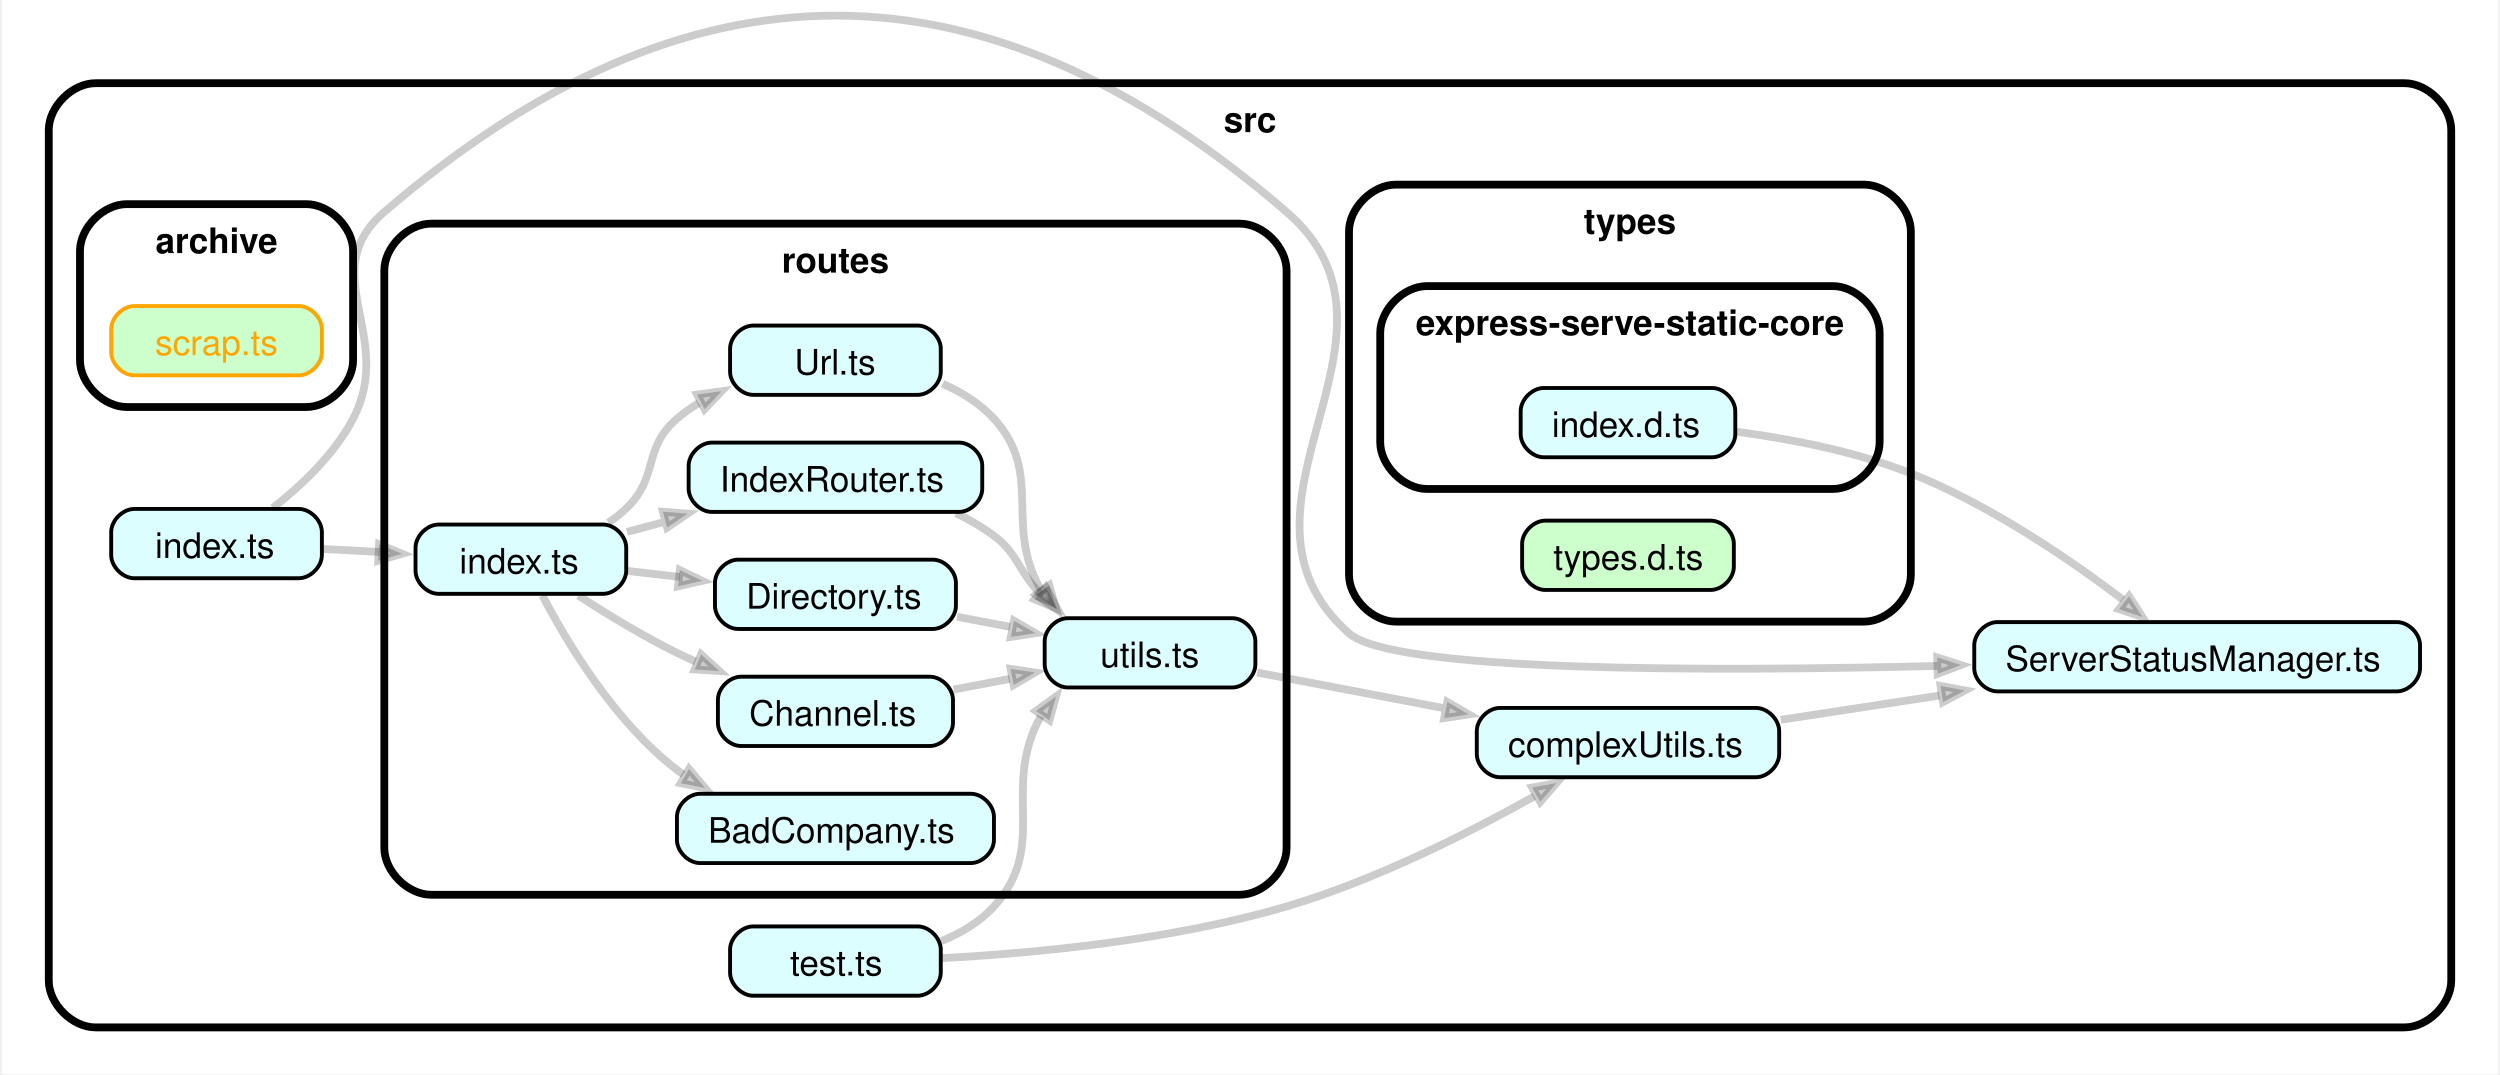
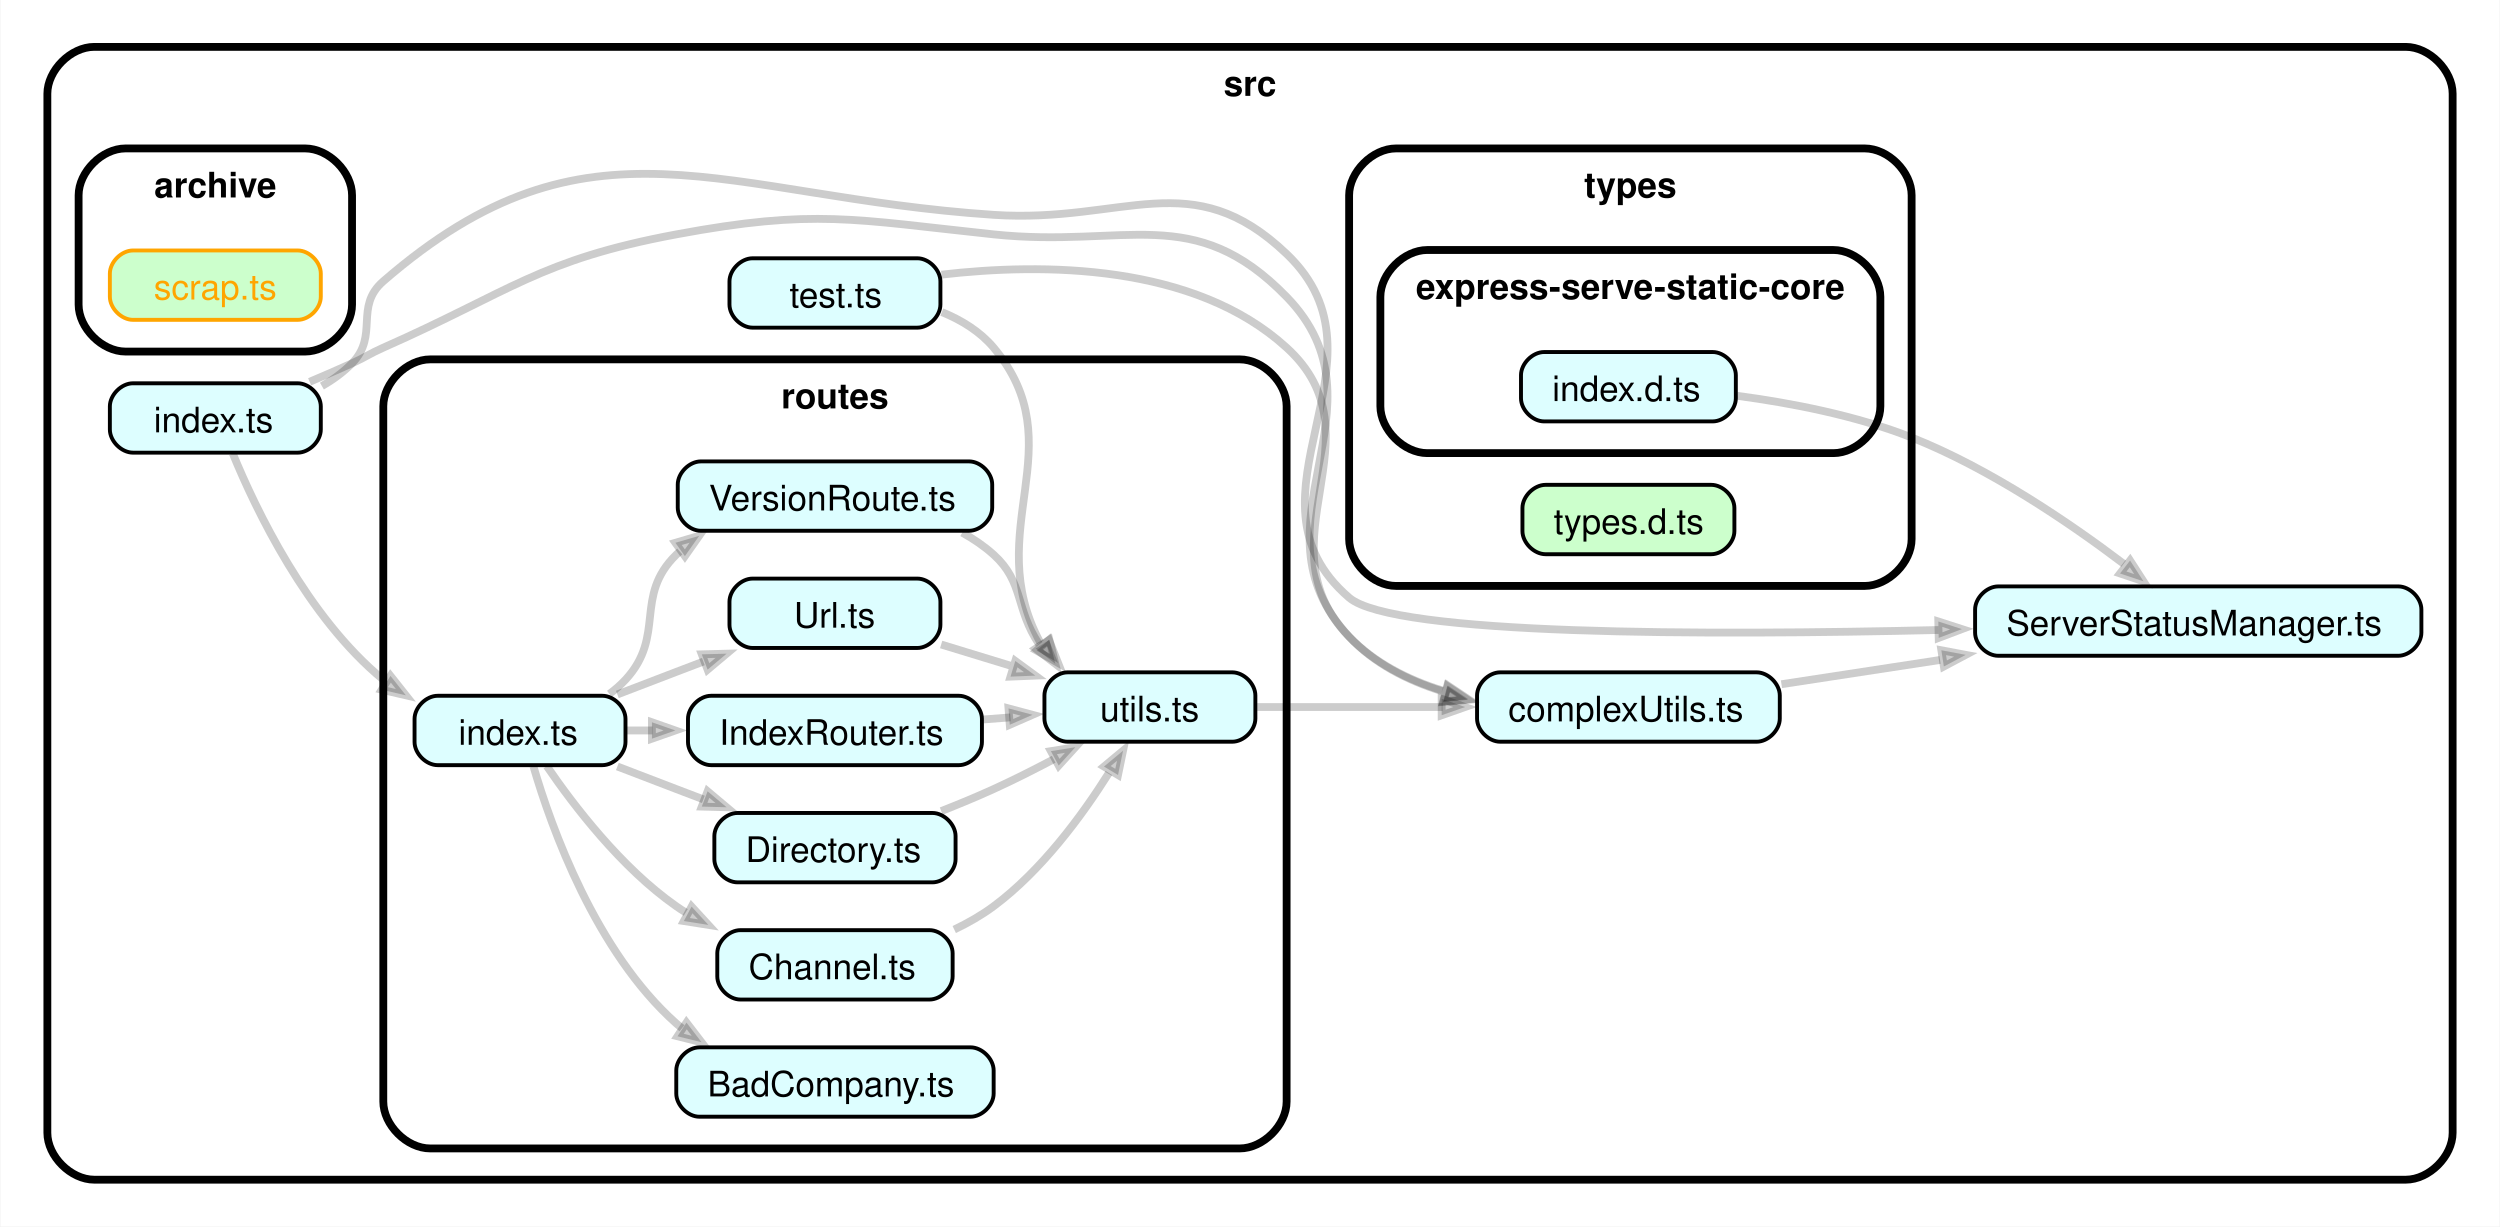
- <svg xmlns="http://www.w3.org/2000/svg" xmlns:xlink="http://www.w3.org/1999/xlink" width="640pt" height="275pt" viewBox="0.00 0.00 639.75 275.32">
-   <g id="graph0" class="graph" transform="scale(1 1) rotate(0) translate(4 271.32)">
-     <polygon fill="white" stroke="none" points="-4,4 -4,-271.32 635.75,-271.32 635.75,4 -4,4" />
+ <svg xmlns="http://www.w3.org/2000/svg" xmlns:xlink="http://www.w3.org/1999/xlink" width="640pt" height="314pt" viewBox="0.00 0.00 639.75 314.00">
+   <g id="graph0" class="graph" transform="scale(1 1) rotate(0) translate(4 310)">
+     <polygon fill="white" stroke="none" points="-4,4 -4,-310 635.75,-310 635.75,4 -4,4" />
    <g id="clust1" class="cluster">
-       <path fill="#ffffff" stroke="black" stroke-width="2" d="M20,-8C20,-8 611.75,-8 611.75,-8 617.75,-8 623.75,-14 623.75,-20 623.75,-20 623.75,-238 623.75,-238 623.75,-244 617.75,-250 611.75,-250 611.75,-250 20,-250 20,-250 14,-250 8,-244 8,-238 8,-238 8,-20 8,-20 8,-14 14,-8 20,-8" />
-       <text text-anchor="middle" x="315.88" y="-237.45" font-family="Helvetica,sans-Serif" font-weight="bold" font-size="9.00">src</text>
+       <path fill="#ffffff" stroke="black" stroke-width="2" d="M20,-8C20,-8 611.75,-8 611.75,-8 617.75,-8 623.75,-14 623.75,-20 623.75,-20 623.75,-286 623.75,-286 623.75,-292 617.75,-298 611.75,-298 611.75,-298 20,-298 20,-298 14,-298 8,-292 8,-286 8,-286 8,-20 8,-20 8,-14 14,-8 20,-8" />
+       <text text-anchor="middle" x="315.88" y="-285.45" font-family="Helvetica,sans-Serif" font-weight="bold" font-size="9.00">src</text>
    </g>
    <g id="clust2" class="cluster">
-       <path fill="#ffffff" stroke="black" stroke-width="2" d="M28,-167C28,-167 74,-167 74,-167 80,-167 86,-173 86,-179 86,-179 86,-207 86,-207 86,-213 80,-219 74,-219 74,-219 28,-219 28,-219 22,-219 16,-213 16,-207 16,-207 16,-179 16,-179 16,-173 22,-167 28,-167" />
-       <text text-anchor="middle" x="51" y="-206.45" font-family="Helvetica,sans-Serif" font-weight="bold" font-size="9.00">archive</text>
+       <path fill="#ffffff" stroke="black" stroke-width="2" d="M28,-220C28,-220 74,-220 74,-220 80,-220 86,-226 86,-232 86,-232 86,-260 86,-260 86,-266 80,-272 74,-272 74,-272 28,-272 28,-272 22,-272 16,-266 16,-260 16,-260 16,-232 16,-232 16,-226 22,-220 28,-220" />
+       <text text-anchor="middle" x="51" y="-259.45" font-family="Helvetica,sans-Serif" font-weight="bold" font-size="9.00">archive</text>
    </g>
    <g id="clust3" class="cluster">
-       <path fill="#ffffff" stroke="black" stroke-width="2" d="M106,-42C106,-42 313.25,-42 313.25,-42 319.25,-42 325.25,-48 325.25,-54 325.25,-54 325.25,-202 325.25,-202 325.25,-208 319.25,-214 313.25,-214 313.25,-214 106,-214 106,-214 100,-214 94,-208 94,-202 94,-202 94,-54 94,-54 94,-48 100,-42 106,-42" />
-       <text text-anchor="middle" x="209.62" y="-201.45" font-family="Helvetica,sans-Serif" font-weight="bold" font-size="9.00">routes</text>
+       <path fill="#ffffff" stroke="black" stroke-width="2" d="M106,-16C106,-16 313.25,-16 313.25,-16 319.25,-16 325.25,-22 325.25,-28 325.25,-28 325.25,-206 325.25,-206 325.25,-212 319.25,-218 313.25,-218 313.25,-218 106,-218 106,-218 100,-218 94,-212 94,-206 94,-206 94,-28 94,-28 94,-22 100,-16 106,-16" />
+       <text text-anchor="middle" x="209.62" y="-205.45" font-family="Helvetica,sans-Serif" font-weight="bold" font-size="9.00">routes</text>
    </g>
    <g id="clust4" class="cluster">
-       <path fill="#ffffff" stroke="black" stroke-width="2" d="M353.25,-112C353.25,-112 473.25,-112 473.25,-112 479.25,-112 485.25,-118 485.25,-124 485.25,-124 485.25,-212 485.25,-212 485.25,-218 479.25,-224 473.25,-224 473.25,-224 353.25,-224 353.25,-224 347.25,-224 341.25,-218 341.25,-212 341.25,-212 341.25,-124 341.25,-124 341.25,-118 347.25,-112 353.25,-112" />
-       <text text-anchor="middle" x="413.25" y="-211.45" font-family="Helvetica,sans-Serif" font-weight="bold" font-size="9.00">types</text>
+       <path fill="#ffffff" stroke="black" stroke-width="2" d="M353.25,-160C353.25,-160 473.25,-160 473.25,-160 479.25,-160 485.25,-166 485.25,-172 485.25,-172 485.25,-260 485.25,-260 485.25,-266 479.25,-272 473.25,-272 473.25,-272 353.25,-272 353.25,-272 347.25,-272 341.25,-266 341.25,-260 341.25,-260 341.25,-172 341.25,-172 341.25,-166 347.25,-160 353.25,-160" />
+       <text text-anchor="middle" x="413.25" y="-259.45" font-family="Helvetica,sans-Serif" font-weight="bold" font-size="9.00">types</text>
    </g>
    <g id="clust5" class="cluster">
-       <path fill="#ffffff" stroke="black" stroke-width="2" d="M361.25,-146C361.25,-146 465.25,-146 465.25,-146 471.25,-146 477.25,-152 477.25,-158 477.25,-158 477.25,-186 477.25,-186 477.25,-192 471.25,-198 465.25,-198 465.25,-198 361.25,-198 361.25,-198 355.25,-198 349.25,-192 349.25,-186 349.25,-186 349.25,-158 349.25,-158 349.25,-152 355.25,-146 361.25,-146" />
-       <text text-anchor="middle" x="413.25" y="-185.45" font-family="Helvetica,sans-Serif" font-weight="bold" font-size="9.00">express-serve-static-core</text>
+       <path fill="#ffffff" stroke="black" stroke-width="2" d="M361.25,-194C361.25,-194 465.25,-194 465.25,-194 471.25,-194 477.25,-200 477.25,-206 477.25,-206 477.25,-234 477.25,-234 477.25,-240 471.25,-246 465.25,-246 465.25,-246 361.25,-246 361.25,-246 355.25,-246 349.25,-240 349.25,-234 349.25,-234 349.25,-206 349.25,-206 349.25,-200 355.25,-194 361.25,-194" />
+       <text text-anchor="middle" x="413.25" y="-233.45" font-family="Helvetica,sans-Serif" font-weight="bold" font-size="9.00">express-serve-static-core</text>
    </g>
    <g id="node1" class="node">
      <g id="a_node1">
        <a xlink:href="src/ServerStatusManager.ts" xlink:title="ServerStatusManager.ts">
-           <path fill="#ddfeff" stroke="black" d="M609.83,-111.88C609.83,-111.88 507.42,-111.88 507.42,-111.88 504.46,-111.88 501.5,-108.92 501.5,-105.96 501.5,-105.96 501.5,-100.04 501.5,-100.04 501.5,-97.08 504.46,-94.12 507.42,-94.12 507.42,-94.12 609.83,-94.12 609.83,-94.12 612.79,-94.12 615.75,-97.08 615.75,-100.04 615.75,-100.04 615.75,-105.96 615.75,-105.96 615.75,-108.92 612.79,-111.88 609.83,-111.88" />
-           <text text-anchor="start" x="509.5" y="-99.33" font-family="Helvetica,sans-Serif" font-size="9.00">ServerStatusManager.ts</text>
+           <path fill="#ddfeff" stroke="black" d="M609.83,-159.88C609.83,-159.88 507.42,-159.88 507.42,-159.88 504.46,-159.88 501.5,-156.92 501.5,-153.96 501.5,-153.96 501.5,-148.04 501.5,-148.04 501.5,-145.08 504.46,-142.12 507.42,-142.12 507.42,-142.12 609.83,-142.12 609.83,-142.12 612.79,-142.12 615.75,-145.08 615.75,-148.04 615.75,-148.04 615.75,-153.96 615.75,-153.96 615.75,-156.92 612.79,-159.88 609.83,-159.88" />
+           <text text-anchor="start" x="509.5" y="-147.32" font-family="Helvetica,sans-Serif" font-size="9.00">ServerStatusManager.ts</text>
        </a>
      </g>
    </g>
    <g id="node2" class="node">
      <g id="a_node2">
        <a xlink:href="src/archive/scrap.ts" xlink:title="no-orphans">
-           <path fill="#ccffcc" stroke="orange" d="M72.08,-192.88C72.08,-192.88 29.92,-192.88 29.92,-192.88 26.96,-192.88 24,-189.92 24,-186.96 24,-186.96 24,-181.04 24,-181.04 24,-178.08 26.96,-175.12 29.92,-175.12 29.92,-175.12 72.08,-175.12 72.08,-175.12 75.04,-175.12 78,-178.08 78,-181.04 78,-181.04 78,-186.96 78,-186.96 78,-189.92 75.04,-192.88 72.08,-192.88" />
-           <text text-anchor="start" x="35.25" y="-180.32" font-family="Helvetica,sans-Serif" font-size="9.00" fill="orange">scrap.ts</text>
+           <path fill="#ccffcc" stroke="orange" d="M72.08,-245.88C72.08,-245.88 29.92,-245.88 29.92,-245.88 26.96,-245.88 24,-242.92 24,-239.96 24,-239.96 24,-234.04 24,-234.04 24,-231.08 26.96,-228.12 29.92,-228.12 29.92,-228.12 72.08,-228.12 72.08,-228.12 75.04,-228.12 78,-231.08 78,-234.04 78,-234.04 78,-239.96 78,-239.96 78,-242.92 75.04,-245.88 72.08,-245.88" />
+           <text text-anchor="start" x="35.25" y="-233.32" font-family="Helvetica,sans-Serif" font-size="9.00" fill="orange">scrap.ts</text>
        </a>
      </g>
    </g>
    <g id="node3" class="node">
      <g id="a_node3">
        <a xlink:href="src/complexUtils.ts" xlink:title="complexUtils.ts">
-           <path fill="#ddfeff" stroke="black" d="M445.58,-89.88C445.58,-89.88 379.92,-89.88 379.92,-89.88 376.96,-89.88 374,-86.92 374,-83.96 374,-83.96 374,-78.04 374,-78.04 374,-75.08 376.96,-72.12 379.92,-72.12 379.92,-72.12 445.58,-72.12 445.58,-72.12 448.54,-72.12 451.5,-75.08 451.5,-78.04 451.5,-78.04 451.5,-83.96 451.5,-83.96 451.5,-86.92 448.54,-89.88 445.58,-89.88" />
-           <text text-anchor="start" x="382" y="-77.33" font-family="Helvetica,sans-Serif" font-size="9.00">complexUtils.ts</text>
+           <path fill="#ddfeff" stroke="black" d="M445.58,-137.88C445.58,-137.88 379.92,-137.88 379.92,-137.88 376.96,-137.88 374,-134.92 374,-131.96 374,-131.96 374,-126.04 374,-126.04 374,-123.08 376.96,-120.12 379.92,-120.12 379.92,-120.12 445.58,-120.12 445.58,-120.12 448.54,-120.12 451.5,-123.08 451.5,-126.04 451.5,-126.04 451.5,-131.96 451.5,-131.96 451.5,-134.92 448.54,-137.88 445.58,-137.88" />
+           <text text-anchor="start" x="382" y="-125.33" font-family="Helvetica,sans-Serif" font-size="9.00">complexUtils.ts</text>
        </a>
      </g>
    </g>
    <g id="edge1" class="edge">
-       <path fill="none" stroke="#000000" stroke-width="2" stroke-opacity="0.2" d="M451.93,-86.84C464.41,-88.75 478.64,-90.92 492.53,-93.05" />
-       <polygon fill="#000000" fill-opacity="0.2" stroke="#000000" stroke-width="2" stroke-opacity="0.2" points="492.86,-95.53 499.11,-94.36 493.5,-91.38 492.86,-95.53" />
+       <path fill="none" stroke="#000000" stroke-width="2" stroke-opacity="0.2" d="M451.93,-134.84C464.41,-136.75 478.64,-138.92 492.53,-141.05" />
+       <polygon fill="#000000" fill-opacity="0.2" stroke="#000000" stroke-width="2" stroke-opacity="0.2" points="492.86,-143.53 499.11,-142.36 493.5,-139.38 492.86,-143.53" />
    </g>
    <g id="node4" class="node">
      <g id="a_node4">
        <a xlink:href="src/index.ts" xlink:title="index.ts">
-           <path fill="#ddfeff" stroke="black" d="M72.08,-140.88C72.08,-140.88 29.92,-140.88 29.92,-140.88 26.96,-140.88 24,-137.92 24,-134.96 24,-134.96 24,-129.04 24,-129.04 24,-126.08 26.96,-123.12 29.92,-123.12 29.92,-123.12 72.08,-123.12 72.08,-123.12 75.04,-123.12 78,-126.08 78,-129.04 78,-129.04 78,-134.96 78,-134.96 78,-137.92 75.04,-140.88 72.08,-140.88" />
-           <text text-anchor="start" x="35.25" y="-128.32" font-family="Helvetica,sans-Serif" font-size="9.00">index.ts</text>
-         </a>
-       </g>
-     </g>
-     <g id="edge3" class="edge">
-       <path fill="none" stroke="#000000" stroke-width="2" stroke-opacity="0.2" d="M65.39,-141.11C72.68,-146.81 81.18,-154.81 86,-164 97.06,-185.1 75.94,-201.46 94,-217 171.91,-284.03 247.43,-284.14 325.25,-217 361.99,-185.3 304.95,-141.2 341.25,-109 352.38,-99.13 432.55,-99.17 492.07,-100.64" />
-       <polygon fill="#000000" fill-opacity="0.2" stroke="#000000" stroke-width="2" stroke-opacity="0.2" points="492.01,-102.82 498.07,-100.88 492.12,-98.62 492.01,-102.82" />
+           <path fill="#ddfeff" stroke="black" d="M72.08,-211.88C72.08,-211.88 29.92,-211.88 29.92,-211.88 26.96,-211.88 24,-208.92 24,-205.96 24,-205.96 24,-200.04 24,-200.04 24,-197.08 26.96,-194.12 29.92,-194.12 29.92,-194.12 72.08,-194.12 72.08,-194.12 75.04,-194.12 78,-197.08 78,-200.04 78,-200.04 78,-205.96 78,-205.96 78,-208.92 75.04,-211.88 72.08,-211.88" />
+           <text text-anchor="start" x="35.25" y="-199.32" font-family="Helvetica,sans-Serif" font-size="9.00">index.ts</text>
+         </a>
+       </g>
+     </g>
+     <g id="edge4" class="edge">
+       <path fill="none" stroke="#000000" stroke-width="2" stroke-opacity="0.2" d="M78.29,-211.16C81.12,-212.79 83.77,-214.71 86,-217 92.97,-224.16 86.46,-231.45 94,-238 146.75,-283.79 180.55,-259.63 250.25,-255 283.8,-252.77 300.92,-268.21 325.25,-245 354.02,-217.56 311.09,-182.89 341.25,-157 352.54,-147.31 432.67,-147.31 492.14,-148.72" />
+       <polygon fill="#000000" fill-opacity="0.2" stroke="#000000" stroke-width="2" stroke-opacity="0.2" points="492.08,-150.9 498.13,-148.95 492.18,-146.7 492.08,-150.9" />
+     </g>
+     <g id="edge2" class="edge">
+       <path fill="none" stroke="#000000" stroke-width="2" stroke-opacity="0.2" d="M75.14,-212.26C78.79,-213.8 82.51,-215.41 86,-217 89.62,-218.65 90.36,-219.39 94,-221 126.69,-235.45 133.87,-243.44 169,-250 204.5,-256.62 214.34,-253.79 250.25,-250 284.15,-246.42 301.49,-258.44 325.25,-234 352.65,-205.81 314.41,-175.73 341.25,-147 347.59,-140.21 356.1,-135.84 365.01,-133.06" />
+       <polygon fill="#000000" fill-opacity="0.2" stroke="#000000" stroke-width="2" stroke-opacity="0.2" points="366.34,-134.37 371.62,-130.84 365.29,-130.3 366.34,-134.37" />
    </g>
    <g id="node5" class="node">
      <g id="a_node5">
        <a xlink:href="src/routes/index.ts" xlink:title="index.ts">
-           <path fill="#ddfeff" stroke="black" d="M150.08,-136.88C150.08,-136.88 107.92,-136.88 107.92,-136.88 104.96,-136.88 102,-133.92 102,-130.96 102,-130.96 102,-125.04 102,-125.04 102,-122.08 104.96,-119.12 107.92,-119.12 107.92,-119.12 150.08,-119.12 150.08,-119.12 153.04,-119.12 156,-122.08 156,-125.04 156,-125.04 156,-130.96 156,-130.96 156,-133.92 153.04,-136.88 150.08,-136.88" />
-           <text text-anchor="start" x="113.25" y="-124.33" font-family="Helvetica,sans-Serif" font-size="9.00">index.ts</text>
-         </a>
-       </g>
-     </g>
-     <g id="edge2" class="edge">
-       <path fill="none" stroke="#000000" stroke-width="2" stroke-opacity="0.2" d="M78.15,-130.62C82.88,-130.37 87.87,-130.11 92.8,-129.85" />
-       <polygon fill="#000000" fill-opacity="0.2" stroke="#000000" stroke-width="2" stroke-opacity="0.2" points="92.66,-131.81 98.54,-129.39 92.44,-127.61 92.66,-131.81" />
+           <path fill="#ddfeff" stroke="black" d="M150.08,-131.88C150.08,-131.88 107.92,-131.88 107.92,-131.88 104.96,-131.88 102,-128.92 102,-125.96 102,-125.96 102,-120.04 102,-120.04 102,-117.08 104.96,-114.12 107.92,-114.12 107.92,-114.12 150.08,-114.12 150.08,-114.12 153.04,-114.12 156,-117.08 156,-120.04 156,-120.04 156,-125.96 156,-125.96 156,-128.92 153.04,-131.88 150.08,-131.88" />
+           <text text-anchor="start" x="113.25" y="-119.33" font-family="Helvetica,sans-Serif" font-size="9.00">index.ts</text>
+         </a>
+       </g>
+     </g>
+     <g id="edge3" class="edge">
+       <path fill="none" stroke="#000000" stroke-width="2" stroke-opacity="0.2" d="M55.47,-193.89C61.33,-179.64 74.49,-152.04 94,-136 94.15,-135.88 94.29,-135.76 94.44,-135.64" />
+       <polygon fill="#000000" fill-opacity="0.2" stroke="#000000" stroke-width="2" stroke-opacity="0.2" points="95.84,-136.97 99.78,-131.99 93.59,-133.43 95.84,-136.97" />
    </g>
    <g id="node6" class="node">
      <g id="a_node6">
        <a xlink:href="src/routes/BadCompany.ts" xlink:title="BadCompany.ts">
-           <path fill="#ddfeff" stroke="black" d="M244.33,-67.88C244.33,-67.88 174.92,-67.88 174.92,-67.88 171.96,-67.88 169,-64.92 169,-61.96 169,-61.96 169,-56.04 169,-56.04 169,-53.08 171.96,-50.12 174.92,-50.12 174.92,-50.12 244.33,-50.12 244.33,-50.12 247.29,-50.12 250.25,-53.08 250.25,-56.04 250.25,-56.04 250.25,-61.96 250.25,-61.96 250.25,-64.92 247.29,-67.88 244.33,-67.88" />
-           <text text-anchor="start" x="177" y="-55.33" font-family="Helvetica,sans-Serif" font-size="9.00">BadCompany.ts</text>
-         </a>
-       </g>
-     </g>
-     <g id="edge8" class="edge">
-       <path fill="none" stroke="#000000" stroke-width="2" stroke-opacity="0.2" d="M134.52,-118.69C140.75,-106.78 153.03,-86.24 169,-74 169.53,-73.6 170.06,-73.2 170.61,-72.82" />
-       <polygon fill="#000000" fill-opacity="0.2" stroke="#000000" stroke-width="2" stroke-opacity="0.2" points="172.1,-74.21 176.21,-69.36 169.97,-70.59 172.1,-74.21" />
+           <path fill="#ddfeff" stroke="black" d="M244.33,-41.88C244.33,-41.88 174.92,-41.88 174.92,-41.88 171.96,-41.88 169,-38.92 169,-35.96 169,-35.96 169,-30.04 169,-30.04 169,-27.08 171.96,-24.12 174.92,-24.12 174.92,-24.12 244.33,-24.12 244.33,-24.12 247.29,-24.12 250.25,-27.08 250.25,-30.04 250.25,-30.04 250.25,-35.96 250.25,-35.96 250.25,-38.92 247.29,-41.88 244.33,-41.88" />
+           <text text-anchor="start" x="177" y="-29.32" font-family="Helvetica,sans-Serif" font-size="9.00">BadCompany.ts</text>
+         </a>
+       </g>
+     </g>
+     <g id="edge10" class="edge">
+       <path fill="none" stroke="#000000" stroke-width="2" stroke-opacity="0.2" d="M132.43,-113.82C137.01,-98.19 148.38,-66.33 169,-48 169.47,-47.58 169.96,-47.17 170.46,-46.77" />
+       <polygon fill="#000000" fill-opacity="0.2" stroke="#000000" stroke-width="2" stroke-opacity="0.2" points="171.61,-48.22 175.48,-43.18 169.31,-44.71 171.61,-48.22" />
    </g>
    <g id="node7" class="node">
      <g id="a_node7">
        <a xlink:href="src/routes/Channel.ts" xlink:title="Channel.ts">
-           <path fill="#ddfeff" stroke="black" d="M233.83,-97.88C233.83,-97.88 185.42,-97.88 185.42,-97.88 182.46,-97.88 179.5,-94.92 179.5,-91.96 179.5,-91.96 179.5,-86.04 179.5,-86.04 179.5,-83.08 182.46,-80.12 185.42,-80.12 185.42,-80.12 233.83,-80.12 233.83,-80.12 236.79,-80.12 239.75,-83.08 239.75,-86.04 239.75,-86.04 239.75,-91.96 239.75,-91.96 239.75,-94.92 236.79,-97.88 233.83,-97.88" />
-           <text text-anchor="start" x="187.5" y="-85.33" font-family="Helvetica,sans-Serif" font-size="9.00">Channel.ts</text>
-         </a>
-       </g>
-     </g>
-     <g id="edge9" class="edge">
-       <path fill="none" stroke="#000000" stroke-width="2" stroke-opacity="0.2" d="M143.72,-118.67C151.03,-113.93 160.3,-108.28 169,-104 170.53,-103.25 172.12,-102.5 173.73,-101.78" />
-       <polygon fill="#000000" fill-opacity="0.2" stroke="#000000" stroke-width="2" stroke-opacity="0.2" points="175.19,-103.59 179.9,-99.32 173.55,-99.73 175.19,-103.59" />
+           <path fill="#ddfeff" stroke="black" d="M233.83,-71.88C233.83,-71.88 185.42,-71.88 185.42,-71.88 182.46,-71.88 179.5,-68.92 179.5,-65.96 179.5,-65.96 179.5,-60.04 179.5,-60.04 179.5,-57.08 182.46,-54.12 185.42,-54.12 185.42,-54.12 233.83,-54.12 233.83,-54.12 236.79,-54.12 239.75,-57.08 239.75,-60.04 239.75,-60.04 239.75,-65.96 239.75,-65.96 239.75,-68.92 236.79,-71.88 233.83,-71.88" />
+           <text text-anchor="start" x="187.5" y="-59.33" font-family="Helvetica,sans-Serif" font-size="9.00">Channel.ts</text>
+         </a>
+       </g>
+     </g>
+     <g id="edge11" class="edge">
+       <path fill="none" stroke="#000000" stroke-width="2" stroke-opacity="0.2" d="M135.85,-113.87C142.71,-103.83 154.93,-87.82 169,-78 169.78,-77.45 170.59,-76.92 171.42,-76.41" />
+       <polygon fill="#000000" fill-opacity="0.2" stroke="#000000" stroke-width="2" stroke-opacity="0.2" points="172.92,-77.91 177.22,-73.22 170.94,-74.21 172.92,-77.91" />
    </g>
    <g id="node9" class="node">
      <g id="a_node9">
        <a xlink:href="src/routes/Directory.ts" xlink:title="Directory.ts">
-           <path fill="#ddfeff" stroke="black" d="M234.58,-127.88C234.58,-127.88 184.67,-127.88 184.67,-127.88 181.71,-127.88 178.75,-124.92 178.75,-121.96 178.75,-121.96 178.75,-116.04 178.75,-116.04 178.75,-113.08 181.71,-110.12 184.67,-110.12 184.67,-110.12 234.58,-110.12 234.58,-110.12 237.54,-110.12 240.5,-113.08 240.5,-116.04 240.5,-116.04 240.5,-121.96 240.5,-121.96 240.5,-124.92 237.54,-127.88 234.58,-127.88" />
-           <text text-anchor="start" x="186.75" y="-115.33" font-family="Helvetica,sans-Serif" font-size="9.00">Directory.ts</text>
-         </a>
-       </g>
-     </g>
-     <g id="edge10" class="edge">
-       <path fill="none" stroke="#000000" stroke-width="2" stroke-opacity="0.2" d="M156.18,-125C160.54,-124.5 165.13,-123.98 169.73,-123.45" />
-       <polygon fill="#000000" fill-opacity="0.2" stroke="#000000" stroke-width="2" stroke-opacity="0.2" points="169.76,-125.22 175.48,-122.45 169.28,-121.05 169.76,-125.22" />
+           <path fill="#ddfeff" stroke="black" d="M234.58,-101.88C234.58,-101.88 184.67,-101.88 184.67,-101.88 181.71,-101.88 178.75,-98.92 178.75,-95.96 178.75,-95.96 178.75,-90.04 178.75,-90.04 178.75,-87.08 181.71,-84.12 184.67,-84.12 184.67,-84.12 234.58,-84.12 234.58,-84.12 237.54,-84.12 240.5,-87.08 240.5,-90.04 240.5,-90.04 240.5,-95.96 240.5,-95.96 240.5,-98.92 237.54,-101.88 234.58,-101.88" />
+           <text text-anchor="start" x="186.75" y="-89.33" font-family="Helvetica,sans-Serif" font-size="9.00">Directory.ts</text>
+         </a>
+       </g>
+     </g>
+     <g id="edge12" class="edge">
+       <path fill="none" stroke="#000000" stroke-width="2" stroke-opacity="0.2" d="M153.92,-113.78C158.9,-111.86 164.12,-109.86 169,-108 171.26,-107.14 173.58,-106.25 175.93,-105.36" />
+       <polygon fill="#000000" fill-opacity="0.2" stroke="#000000" stroke-width="2" stroke-opacity="0.2" points="177.02,-107.43 181.89,-103.34 175.53,-103.51 177.02,-107.43" />
    </g>
    <g id="node10" class="node">
      <g id="a_node10">
        <a xlink:href="src/routes/IndexRouter.ts" xlink:title="IndexRouter.ts">
-           <path fill="#ddfeff" stroke="black" d="M241.33,-157.88C241.33,-157.88 177.92,-157.88 177.92,-157.88 174.96,-157.88 172,-154.92 172,-151.96 172,-151.96 172,-146.04 172,-146.04 172,-143.08 174.96,-140.12 177.92,-140.12 177.92,-140.12 241.33,-140.12 241.33,-140.12 244.29,-140.12 247.25,-143.08 247.25,-146.04 247.25,-146.04 247.25,-151.96 247.25,-151.96 247.25,-154.92 244.29,-157.88 241.33,-157.88" />
-           <text text-anchor="start" x="180" y="-145.32" font-family="Helvetica,sans-Serif" font-size="9.00">IndexRouter.ts</text>
-         </a>
-       </g>
-     </g>
-     <g id="edge11" class="edge">
-       <path fill="none" stroke="#000000" stroke-width="2" stroke-opacity="0.2" d="M156.18,-134.99C159.08,-135.77 162.09,-136.57 165.14,-137.38" />
-       <polygon fill="#000000" fill-opacity="0.2" stroke="#000000" stroke-width="2" stroke-opacity="0.2" points="165.4,-140.16 171.74,-139.68 166.49,-136.11 165.4,-140.16" />
+           <path fill="#ddfeff" stroke="black" d="M241.33,-131.88C241.33,-131.88 177.92,-131.88 177.92,-131.88 174.96,-131.88 172,-128.92 172,-125.96 172,-125.96 172,-120.04 172,-120.04 172,-117.08 174.96,-114.12 177.92,-114.12 177.92,-114.12 241.33,-114.12 241.33,-114.12 244.29,-114.12 247.25,-117.08 247.25,-120.04 247.25,-120.04 247.25,-125.96 247.25,-125.96 247.25,-128.92 244.29,-131.88 241.33,-131.88" />
+           <text text-anchor="start" x="180" y="-119.33" font-family="Helvetica,sans-Serif" font-size="9.00">IndexRouter.ts</text>
+         </a>
+       </g>
+     </g>
+     <g id="edge13" class="edge">
+       <path fill="none" stroke="#000000" stroke-width="2" stroke-opacity="0.2" d="M156.18,-123C158.37,-123 160.62,-123 162.9,-123" />
+       <polygon fill="#000000" fill-opacity="0.2" stroke="#000000" stroke-width="2" stroke-opacity="0.2" points="162.77,-125.1 168.77,-123 162.77,-120.9 162.77,-125.1" />
    </g>
    <g id="node11" class="node">
      <g id="a_node11">
        <a xlink:href="src/routes/Url.ts" xlink:title="Url.ts">
-           <path fill="#ddfeff" stroke="black" d="M230.71,-187.88C230.71,-187.88 188.54,-187.88 188.54,-187.88 185.58,-187.88 182.62,-184.92 182.62,-181.96 182.62,-181.96 182.62,-176.04 182.62,-176.04 182.62,-173.08 185.58,-170.12 188.54,-170.12 188.54,-170.12 230.71,-170.12 230.71,-170.12 233.67,-170.12 236.62,-173.08 236.62,-176.04 236.62,-176.04 236.62,-181.96 236.62,-181.96 236.62,-184.92 233.67,-187.88 230.71,-187.88" />
-           <text text-anchor="start" x="199.12" y="-175.32" font-family="Helvetica,sans-Serif" font-size="9.00">Url.ts</text>
-         </a>
-       </g>
-     </g>
-     <g id="edge12" class="edge">
-       <path fill="none" stroke="#000000" stroke-width="2" stroke-opacity="0.2" d="M151.43,-137.35C153.06,-138.46 154.61,-139.68 156,-141 164.51,-149.09 160.09,-156.35 169,-164 170.71,-165.47 172.58,-166.8 174.54,-168" />
-       <polygon fill="#000000" fill-opacity="0.2" stroke="#000000" stroke-width="2" stroke-opacity="0.2" points="174.16,-170.19 180.46,-171.06 176.08,-166.46 174.16,-170.19" />
+           <path fill="#ddfeff" stroke="black" d="M230.71,-161.88C230.71,-161.88 188.54,-161.88 188.54,-161.88 185.58,-161.88 182.62,-158.92 182.62,-155.96 182.62,-155.96 182.62,-150.04 182.62,-150.04 182.62,-147.08 185.58,-144.12 188.54,-144.12 188.54,-144.12 230.71,-144.12 230.71,-144.12 233.67,-144.12 236.62,-147.08 236.62,-150.04 236.62,-150.04 236.62,-155.96 236.62,-155.96 236.62,-158.92 233.67,-161.88 230.71,-161.88" />
+           <text text-anchor="start" x="199.12" y="-149.32" font-family="Helvetica,sans-Serif" font-size="9.00">Url.ts</text>
+         </a>
+       </g>
+     </g>
+     <g id="edge14" class="edge">
+       <path fill="none" stroke="#000000" stroke-width="2" stroke-opacity="0.2" d="M153.92,-132.22C158.9,-134.14 164.12,-136.14 169,-138 171.26,-138.86 173.58,-139.75 175.93,-140.64" />
+       <polygon fill="#000000" fill-opacity="0.2" stroke="#000000" stroke-width="2" stroke-opacity="0.2" points="175.53,-142.49 181.89,-142.66 177.02,-138.57 175.53,-142.49" />
+     </g>
+     <g id="node12" class="node">
+       <g id="a_node12">
+         <a xlink:href="src/routes/VersionRoute.ts" xlink:title="VersionRoute.ts">
+           <path fill="#ddfeff" stroke="black" d="M243.96,-191.88C243.96,-191.88 175.29,-191.88 175.29,-191.88 172.33,-191.88 169.38,-188.92 169.38,-185.96 169.38,-185.96 169.38,-180.04 169.38,-180.04 169.38,-177.08 172.33,-174.12 175.29,-174.12 175.29,-174.12 243.96,-174.12 243.96,-174.12 246.92,-174.12 249.88,-177.08 249.88,-180.04 249.88,-180.04 249.88,-185.96 249.88,-185.96 249.88,-188.92 246.92,-191.88 243.96,-191.88" />
+           <text text-anchor="start" x="177.38" y="-179.32" font-family="Helvetica,sans-Serif" font-size="9.00">VersionRoute.ts</text>
+         </a>
+       </g>
+     </g>
+     <g id="edge15" class="edge">
+       <path fill="none" stroke="#000000" stroke-width="2" stroke-opacity="0.2" d="M151.87,-132.35C153.37,-133.45 154.77,-134.67 156,-136 166.42,-147.27 158.02,-157.28 169,-168 169.29,-168.28 169.58,-168.56 169.89,-168.83" />
+       <polygon fill="#000000" fill-opacity="0.2" stroke="#000000" stroke-width="2" stroke-opacity="0.2" points="168.77,-171.05 174.87,-172.83 171.21,-167.63 168.77,-171.05" />
    </g>
    <g id="node8" class="node">
      <g id="a_node8">
        <a xlink:href="src/routes/utils.ts" xlink:title="utils.ts">
-           <path fill="#ddfeff" stroke="black" d="M311.33,-112.88C311.33,-112.88 269.17,-112.88 269.17,-112.88 266.21,-112.88 263.25,-109.92 263.25,-106.96 263.25,-106.96 263.25,-101.04 263.25,-101.04 263.25,-98.08 266.21,-95.12 269.17,-95.12 269.17,-95.12 311.33,-95.12 311.33,-95.12 314.29,-95.12 317.25,-98.08 317.25,-101.04 317.25,-101.04 317.25,-106.96 317.25,-106.96 317.25,-109.92 314.29,-112.88 311.33,-112.88" />
-           <text text-anchor="start" x="277.5" y="-100.33" font-family="Helvetica,sans-Serif" font-size="9.00">utils.ts</text>
-         </a>
-       </g>
-     </g>
-     <g id="edge4" class="edge">
-       <path fill="none" stroke="#000000" stroke-width="2" stroke-opacity="0.2" d="M239.9,-94.59C244.6,-95.48 249.49,-96.42 254.3,-97.33" />
-       <polygon fill="#000000" fill-opacity="0.2" stroke="#000000" stroke-width="2" stroke-opacity="0.2" points="254.52,-99.89 260.8,-98.95 255.3,-95.77 254.52,-99.89" />
-     </g>
-     <g id="edge13" class="edge">
-       <path fill="none" stroke="#000000" stroke-width="2" stroke-opacity="0.2" d="M317.69,-98.95C331.61,-96.3 349.07,-92.96 365.17,-89.89" />
-       <polygon fill="#000000" fill-opacity="0.2" stroke="#000000" stroke-width="2" stroke-opacity="0.2" points="366.44,-91.41 371.94,-88.22 365.65,-87.28 366.44,-91.41" />
+           <path fill="#ddfeff" stroke="black" d="M311.33,-137.88C311.33,-137.88 269.17,-137.88 269.17,-137.88 266.21,-137.88 263.25,-134.92 263.25,-131.96 263.25,-131.96 263.25,-126.04 263.25,-126.04 263.25,-123.08 266.21,-120.12 269.17,-120.12 269.17,-120.12 311.33,-120.12 311.33,-120.12 314.29,-120.12 317.25,-123.08 317.25,-126.04 317.25,-126.04 317.25,-131.96 317.25,-131.96 317.25,-134.92 314.29,-137.88 311.33,-137.88" />
+           <text text-anchor="start" x="277.5" y="-125.33" font-family="Helvetica,sans-Serif" font-size="9.00">utils.ts</text>
+         </a>
+       </g>
    </g>
    <g id="edge5" class="edge">
-       <path fill="none" stroke="#000000" stroke-width="2" stroke-opacity="0.2" d="M240.8,-113.24C245.23,-112.4 249.83,-111.52 254.35,-110.66" />
-       <polygon fill="#000000" fill-opacity="0.2" stroke="#000000" stroke-width="2" stroke-opacity="0.2" points="255.38,-112.22 260.88,-109.03 254.59,-108.09 255.38,-112.22" />
+       <path fill="none" stroke="#000000" stroke-width="2" stroke-opacity="0.2" d="M240.16,-72.04C243.73,-73.74 247.18,-75.72 250.25,-78 262.5,-87.12 272.82,-101.1 279.75,-112.11" />
+       <polygon fill="#000000" fill-opacity="0.2" stroke="#000000" stroke-width="2" stroke-opacity="0.2" points="278.49,-113.76 283.38,-117.83 282.09,-111.6 278.49,-113.76" />
+     </g>
+     <g id="edge16" class="edge">
+       <path fill="none" stroke="#000000" stroke-width="2" stroke-opacity="0.2" d="M317.69,-129C331.61,-129 349.07,-129 365.17,-129" />
+       <polygon fill="#000000" fill-opacity="0.2" stroke="#000000" stroke-width="2" stroke-opacity="0.2" points="364.94,-131.1 370.94,-129 364.94,-126.9 364.94,-131.1" />
    </g>
    <g id="edge6" class="edge">
-       <path fill="none" stroke="#000000" stroke-width="2" stroke-opacity="0.2" d="M240.57,-139.76C243.99,-138.11 247.3,-136.2 250.25,-134 256.21,-129.56 256.32,-125.38 262.1,-119.08" />
-       <polygon fill="#000000" fill-opacity="0.2" stroke="#000000" stroke-width="2" stroke-opacity="0.2" points="263.51,-120.82 266.54,-115.23 260.69,-117.71 263.51,-120.82" />
+       <path fill="none" stroke="#000000" stroke-width="2" stroke-opacity="0.2" d="M236.83,-102.36C241.35,-104.13 245.97,-106.05 250.25,-108 255.3,-110.3 260.6,-112.98 265.62,-115.63" />
+       <polygon fill="#000000" fill-opacity="0.2" stroke="#000000" stroke-width="2" stroke-opacity="0.2" points="264.9,-117.71 271.17,-118.72 266.9,-114.02 264.9,-117.71" />
    </g>
    <g id="edge7" class="edge">
-       <path fill="none" stroke="#000000" stroke-width="2" stroke-opacity="0.2" d="M237.08,-172.96C241.99,-170.81 246.68,-167.91 250.25,-164 263.14,-149.86 252.67,-137.1 262.24,-120.17" />
-       <polygon fill="#000000" fill-opacity="0.2" stroke="#000000" stroke-width="2" stroke-opacity="0.2" points="264.43,-121.3 266.21,-115.19 261.01,-118.86 264.43,-121.3" />
-     </g>
-     <g id="node12" class="node">
-       <g id="a_node12">
-         <a xlink:href="src/test.ts" xlink:title="test.ts">
-           <path fill="#ddfeff" stroke="black" d="M230.71,-33.88C230.71,-33.88 188.54,-33.88 188.54,-33.88 185.58,-33.88 182.62,-30.92 182.62,-27.96 182.62,-27.96 182.62,-22.04 182.62,-22.04 182.62,-19.08 185.58,-16.12 188.54,-16.12 188.54,-16.12 230.71,-16.12 230.71,-16.12 233.67,-16.12 236.62,-19.08 236.62,-22.04 236.62,-22.04 236.62,-27.96 236.62,-27.96 236.62,-30.92 233.67,-33.88 230.71,-33.88" />
-           <text text-anchor="start" x="198" y="-21.32" font-family="Helvetica,sans-Serif" font-size="9.00">test.ts</text>
-         </a>
-       </g>
-     </g>
-     <g id="edge14" class="edge">
-       <path fill="none" stroke="#000000" stroke-width="2" stroke-opacity="0.2" d="M237.07,-25.76C260.63,-27.02 295.83,-30.32 325.25,-39 347.82,-45.66 371.75,-57.71 388.71,-67.21" />
-       <polygon fill="#000000" fill-opacity="0.2" stroke="#000000" stroke-width="2" stroke-opacity="0.2" points="388.19,-69.47 394.44,-70.63 390.27,-65.82 388.19,-69.47" />
-     </g>
-     <g id="edge15" class="edge">
-       <path fill="none" stroke="#000000" stroke-width="2" stroke-opacity="0.2" d="M236.72,-30.11C241.77,-32.15 246.62,-35.01 250.25,-39 264.53,-54.7 251.86,-68.94 262.22,-87.71" />
-       <polygon fill="#000000" fill-opacity="0.2" stroke="#000000" stroke-width="2" stroke-opacity="0.2" points="261.02,-89.11 266.17,-92.84 264.47,-86.71 261.02,-89.11" />
+       <path fill="none" stroke="#000000" stroke-width="2" stroke-opacity="0.2" d="M247.64,-125.82C249.94,-126 252.25,-126.18 254.54,-126.35" />
+       <polygon fill="#000000" fill-opacity="0.2" stroke="#000000" stroke-width="2" stroke-opacity="0.2" points="254.05,-128.65 260.2,-127.01 254.37,-124.46 254.05,-128.65" />
+     </g>
+     <g id="edge8" class="edge">
+       <path fill="none" stroke="#000000" stroke-width="2" stroke-opacity="0.2" d="M236.81,-145.01C242.45,-143.29 248.5,-141.44 254.41,-139.63" />
+       <polygon fill="#000000" fill-opacity="0.2" stroke="#000000" stroke-width="2" stroke-opacity="0.2" points="255.79,-140.8 260.92,-137.04 254.56,-136.78 255.79,-140.8" />
+     </g>
+     <g id="edge9" class="edge">
+       <path fill="none" stroke="#000000" stroke-width="2" stroke-opacity="0.2" d="M242.2,-173.64C245.1,-172.04 247.85,-170.17 250.25,-168 258.04,-160.96 255.72,-154.23 261.89,-145.05" />
+       <polygon fill="#000000" fill-opacity="0.2" stroke="#000000" stroke-width="2" stroke-opacity="0.2" points="264.41,-146.19 266.75,-140.28 261.24,-143.44 264.41,-146.19" />
    </g>
    <g id="node13" class="node">
      <g id="a_node13">
-         <a xlink:href="src/types/express-serve-static-core/index.d.ts" xlink:title="index.d.ts">
-           <path fill="#ddfeff" stroke="black" d="M434.33,-171.88C434.33,-171.88 391.17,-171.88 391.17,-171.88 388.21,-171.88 385.25,-168.92 385.25,-165.96 385.25,-165.96 385.25,-160.04 385.25,-160.04 385.25,-157.08 388.21,-154.12 391.17,-154.12 391.17,-154.12 434.33,-154.12 434.33,-154.12 437.29,-154.12 440.25,-157.08 440.25,-160.04 440.25,-160.04 440.25,-165.96 440.25,-165.96 440.25,-168.92 437.29,-171.88 434.33,-171.88" />
-           <text text-anchor="start" x="393.25" y="-159.32" font-family="Helvetica,sans-Serif" font-size="9.00">index.d.ts</text>
-         </a>
-       </g>
-     </g>
-     <g id="edge16" class="edge">
-       <path fill="none" stroke="#000000" stroke-width="2" stroke-opacity="0.2" d="M440.59,-160.67C454.31,-158.85 471.06,-155.63 485.25,-150 505.22,-142.07 525.54,-128.27 539.54,-117.67" />
-       <polygon fill="#000000" fill-opacity="0.2" stroke="#000000" stroke-width="2" stroke-opacity="0.2" points="541.17,-118.51 544.62,-113.17 538.6,-115.19 541.17,-118.51" />
+         <a xlink:href="src/test.ts" xlink:title="test.ts">
+           <path fill="#ddfeff" stroke="black" d="M230.71,-243.88C230.71,-243.88 188.54,-243.88 188.54,-243.88 185.58,-243.88 182.62,-240.92 182.62,-237.96 182.62,-237.96 182.62,-232.04 182.62,-232.04 182.62,-229.08 185.58,-226.12 188.54,-226.12 188.54,-226.12 230.71,-226.12 230.71,-226.12 233.67,-226.12 236.62,-229.08 236.62,-232.04 236.62,-232.04 236.62,-237.96 236.62,-237.96 236.62,-240.92 233.67,-243.88 230.71,-243.88" />
+           <text text-anchor="start" x="198" y="-231.32" font-family="Helvetica,sans-Serif" font-size="9.00">test.ts</text>
+         </a>
+       </g>
+     </g>
+     <g id="edge17" class="edge">
+       <path fill="none" stroke="#000000" stroke-width="2" stroke-opacity="0.2" d="M236.9,-239.69C262.7,-242.69 301.56,-242.62 325.25,-221 350.11,-198.32 317.9,-171.23 341.25,-147 347.69,-140.31 356.25,-135.98 365.17,-133.21" />
+       <polygon fill="#000000" fill-opacity="0.2" stroke="#000000" stroke-width="2" stroke-opacity="0.2" points="366.5,-134.52 371.78,-130.99 365.45,-130.45 366.5,-134.52" />
+     </g>
+     <g id="edge18" class="edge">
+       <path fill="none" stroke="#000000" stroke-width="2" stroke-opacity="0.2" d="M236.98,-230.11C242.01,-228.06 246.78,-225.14 250.25,-221 271.31,-195.85 246.65,-174.28 262.17,-145.53" />
+       <polygon fill="#000000" fill-opacity="0.2" stroke="#000000" stroke-width="2" stroke-opacity="0.2" points="264.52,-146.23 266.04,-140.06 261,-143.94 264.52,-146.23" />
    </g>
    <g id="node14" class="node">
      <g id="a_node14">
+         <a xlink:href="src/types/express-serve-static-core/index.d.ts" xlink:title="index.d.ts">
+           <path fill="#ddfeff" stroke="black" d="M434.33,-219.88C434.33,-219.88 391.17,-219.88 391.17,-219.88 388.21,-219.88 385.25,-216.92 385.25,-213.96 385.25,-213.96 385.25,-208.04 385.25,-208.04 385.25,-205.08 388.21,-202.12 391.17,-202.12 391.17,-202.12 434.33,-202.12 434.33,-202.12 437.29,-202.12 440.25,-205.08 440.25,-208.04 440.25,-208.04 440.25,-213.96 440.25,-213.96 440.25,-216.92 437.29,-219.88 434.33,-219.88" />
+           <text text-anchor="start" x="393.25" y="-207.32" font-family="Helvetica,sans-Serif" font-size="9.00">index.d.ts</text>
+         </a>
+       </g>
+     </g>
+     <g id="edge19" class="edge">
+       <path fill="none" stroke="#000000" stroke-width="2" stroke-opacity="0.2" d="M440.59,-208.67C454.31,-206.85 471.06,-203.63 485.25,-198 505.22,-190.07 525.54,-176.27 539.54,-165.67" />
+       <polygon fill="#000000" fill-opacity="0.2" stroke="#000000" stroke-width="2" stroke-opacity="0.2" points="541.17,-166.51 544.62,-161.17 538.6,-163.19 541.17,-166.51" />
+     </g>
+     <g id="node15" class="node">
+       <g id="a_node15">
        <a xlink:href="src/types/types.d.ts" xlink:title="types.d.ts">
-           <path fill="#ccffcc" stroke="black" d="M433.96,-137.88C433.96,-137.88 391.54,-137.88 391.54,-137.88 388.58,-137.88 385.62,-134.92 385.62,-131.96 385.62,-131.96 385.62,-126.04 385.62,-126.04 385.62,-123.08 388.58,-120.12 391.54,-120.12 391.54,-120.12 433.96,-120.12 433.96,-120.12 436.92,-120.12 439.88,-123.08 439.88,-126.04 439.88,-126.04 439.88,-131.96 439.88,-131.96 439.88,-134.92 436.92,-137.88 433.96,-137.88" />
-           <text text-anchor="start" x="393.62" y="-125.33" font-family="Helvetica,sans-Serif" font-size="9.00">types.d.ts</text>
+           <path fill="#ccffcc" stroke="black" d="M433.96,-185.88C433.96,-185.88 391.54,-185.88 391.54,-185.88 388.58,-185.88 385.62,-182.92 385.62,-179.96 385.62,-179.96 385.62,-174.04 385.62,-174.04 385.62,-171.08 388.58,-168.12 391.54,-168.12 391.54,-168.12 433.96,-168.12 433.96,-168.12 436.92,-168.12 439.88,-171.08 439.88,-174.04 439.88,-174.04 439.88,-179.96 439.88,-179.96 439.88,-182.92 436.92,-185.88 433.96,-185.88" />
+           <text text-anchor="start" x="393.62" y="-173.32" font-family="Helvetica,sans-Serif" font-size="9.00">types.d.ts</text>
        </a>
      </g>
    </g>
  </g>
</svg>
